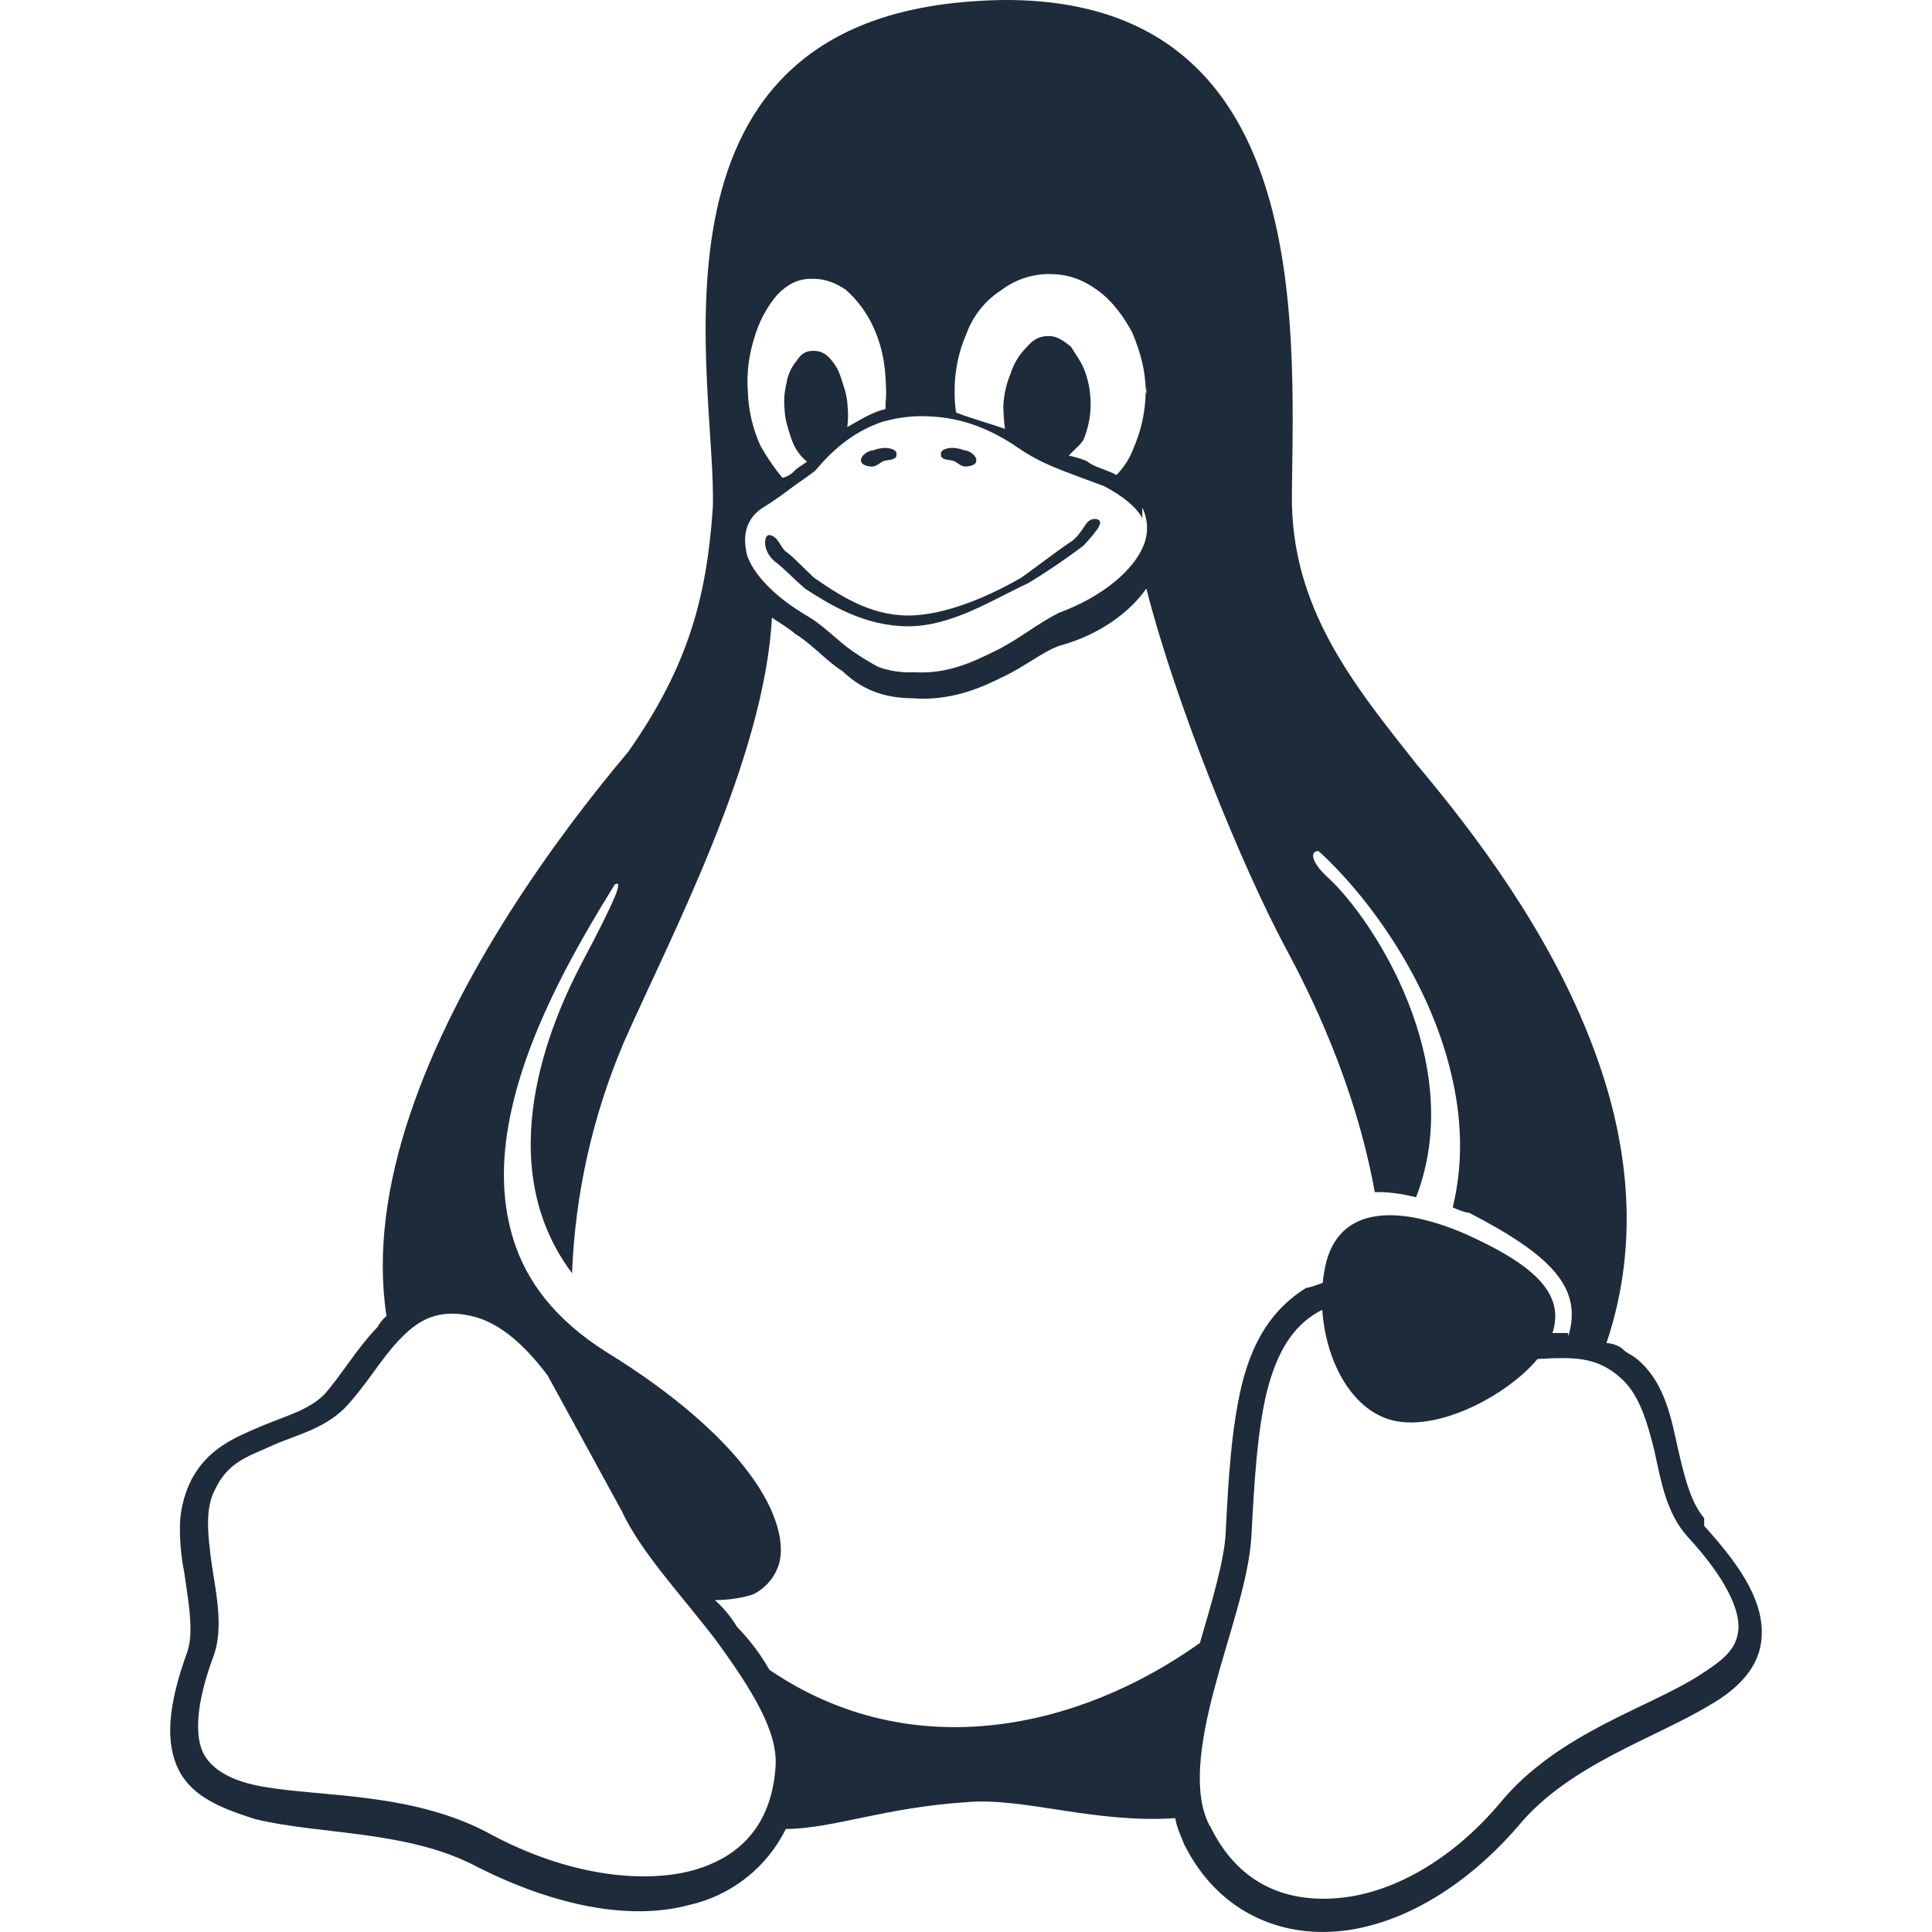
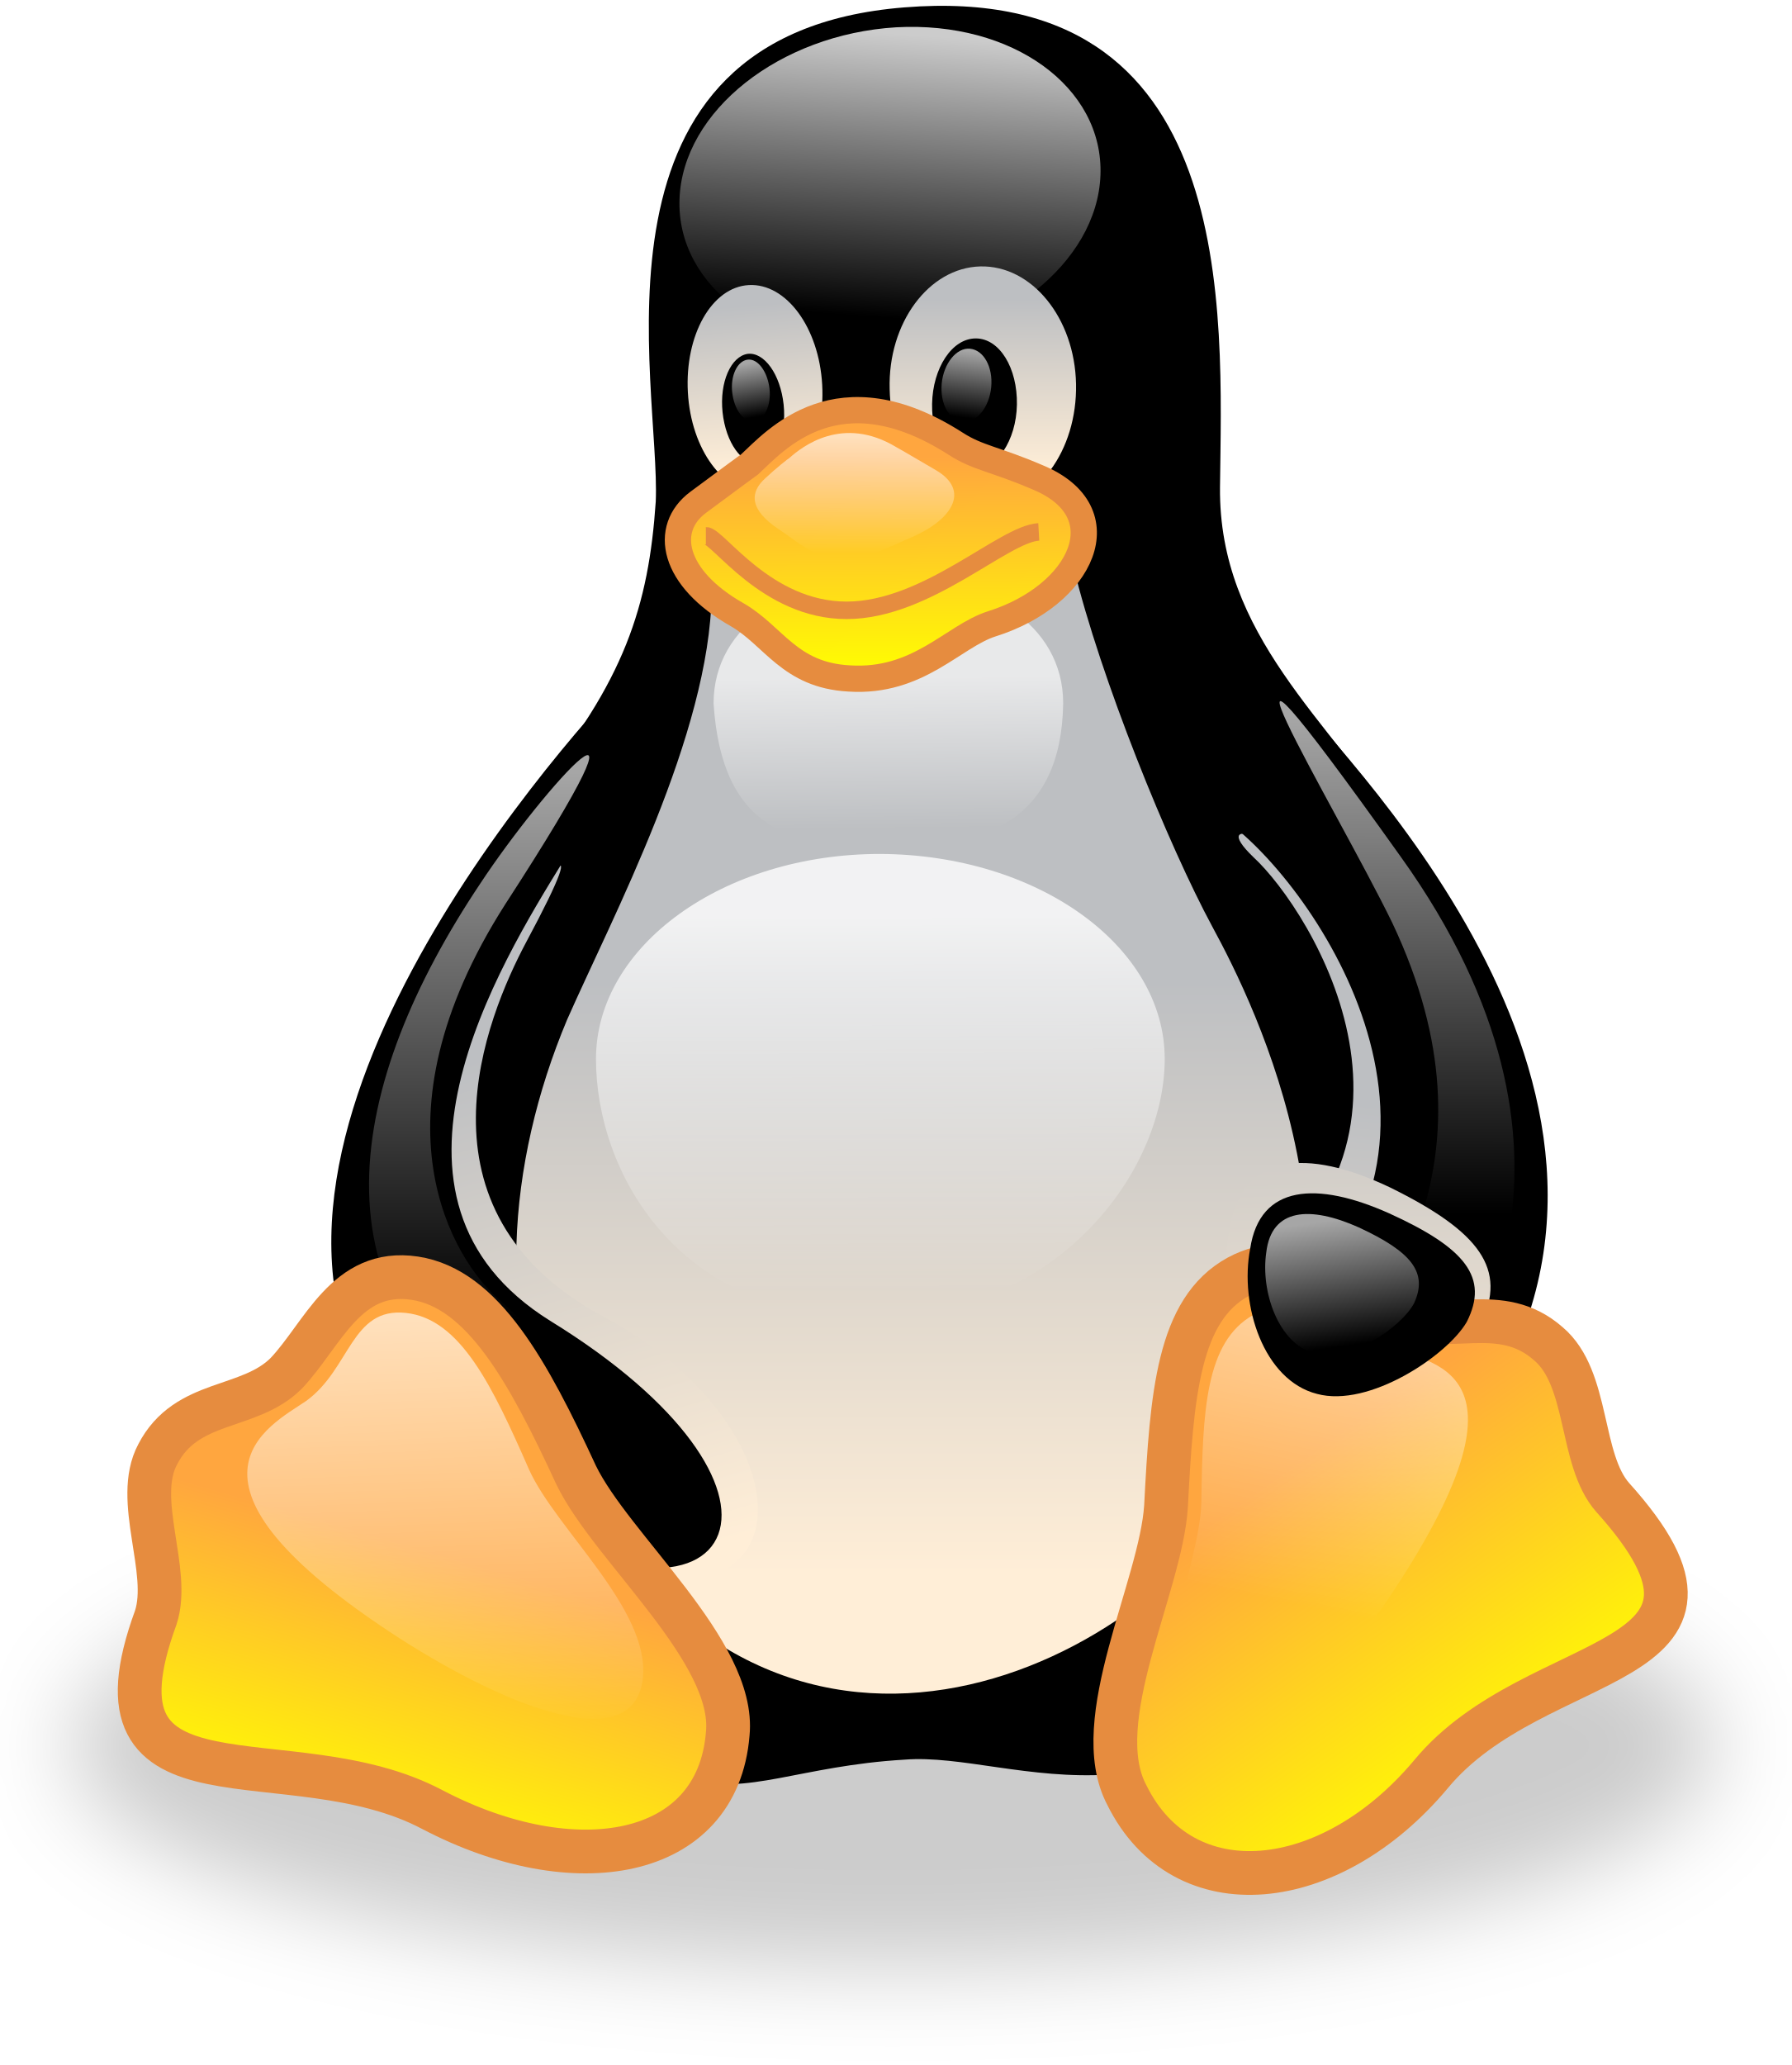
- <svg xmlns="http://www.w3.org/2000/svg" fill="#1D2B3A" role="img" viewBox="0 0 24 24">
-   <path d="M12.504 0c-.155 0-.315.008-.48.021-4.226.333-3.105 4.807-3.17 6.298-.076 1.092-.3 1.953-1.05 3.02-.885 1.051-2.127 2.75-2.716 4.521-.278.832-.41 1.684-.287 2.489a.424.424 0 00-.11.135c-.26.268-.45.6-.663.839-.199.199-.485.267-.797.4-.313.136-.658.269-.864.68-.09.189-.136.394-.132.602 0 .199.027.4.055.536.058.399.116.728.04.97-.249.68-.28 1.145-.106 1.484.174.334.535.47.94.601.81.2 1.91.135 2.774.6.926.466 1.866.67 2.616.47.526-.116.97-.464 1.208-.946.587-.003 1.23-.269 2.26-.334.699-.058 1.574.267 2.577.2.025.134.063.198.114.333l.003.003c.391.778 1.113 1.132 1.884 1.071.771-.06 1.592-.536 2.257-1.306.631-.765 1.683-1.084 2.378-1.503.348-.199.629-.469.649-.853.023-.4-.2-.811-.714-1.376v-.097l-.003-.003c-.17-.2-.25-.535-.338-.926-.085-.401-.182-.786-.492-1.046h-.003c-.059-.054-.123-.067-.188-.135a.357.357 0 00-.19-.064c.431-1.278.264-2.55-.173-3.694-.533-1.41-1.465-2.638-2.175-3.483-.796-1.005-1.576-1.957-1.56-3.368.026-2.152.236-6.133-3.544-6.139zm.529 3.405h.013c.213 0 .396.062.584.198.19.135.33.332.438.533.105.259.158.459.166.724 0-.02.006-.04.006-.06v.105a.086.086 0 01-.004-.021l-.004-.024a1.807 1.807 0 01-.15.706.953.953 0 01-.213.335.71.71 0 00-.088-.042c-.104-.045-.198-.064-.284-.133a1.312 1.312 0 00-.22-.066c.05-.06.146-.133.183-.198.053-.128.082-.264.088-.402v-.02a1.21 1.21 0 00-.061-.4c-.045-.134-.101-.2-.183-.333-.084-.066-.167-.132-.267-.132h-.016c-.093 0-.176.03-.262.132a.8.8 0 00-.205.334 1.18 1.18 0 00-.09.4v.019c.002.089.008.179.02.267-.193-.067-.438-.135-.607-.202a1.635 1.635 0 01-.018-.2v-.02a1.772 1.772 0 01.15-.768c.082-.22.232-.406.43-.533a.985.985 0 01.594-.2zm-2.962.059h.036c.142 0 .27.048.399.135.146.129.264.288.344.465.09.199.14.4.153.667v.004c.007.134.006.2-.002.266v.08c-.03.007-.056.018-.083.024-.152.055-.274.135-.393.2.012-.09.013-.18.003-.267v-.015c-.012-.133-.04-.2-.082-.333a.613.613 0 00-.166-.267.248.248 0 00-.183-.064h-.021c-.071.006-.13.04-.186.132a.552.552 0 00-.12.27.944.944 0 00-.023.33v.015c.012.135.037.2.08.334.046.134.098.2.166.268.01.009.02.018.034.024-.07.057-.117.07-.176.136a.304.304 0 01-.131.068 2.62 2.62 0 01-.275-.402 1.772 1.772 0 01-.155-.667 1.759 1.759 0 01.08-.668 1.43 1.43 0 01.283-.535c.128-.133.26-.2.418-.2zm1.37 1.706c.332 0 .733.065 1.216.399.293.2.523.269 1.052.468h.003c.255.136.405.266.478.399v-.131a.571.571 0 01.016.47c-.123.31-.516.643-1.063.842v.002c-.268.135-.501.333-.775.465-.276.135-.588.292-1.012.267a1.139 1.139 0 01-.448-.067 3.566 3.566 0 01-.322-.198c-.195-.135-.363-.332-.612-.465v-.005h-.005c-.4-.246-.616-.512-.686-.71-.07-.268-.005-.47.193-.6.224-.135.38-.271.483-.336.104-.074.143-.102.176-.131h.002v-.003c.169-.202.436-.47.839-.601.139-.036.294-.065.466-.065zm2.8 2.142c.358 1.417 1.196 3.475 1.735 4.473.286.534.855 1.659 1.102 3.024.156-.005.33.018.513.064.646-1.671-.546-3.467-1.089-3.966-.22-.2-.232-.335-.123-.335.59.534 1.365 1.572 1.646 2.757.13.535.16 1.104.021 1.67.067.028.135.06.205.067 1.032.534 1.413.938 1.23 1.537v-.043c-.06-.003-.12 0-.18 0h-.016c.151-.467-.182-.825-1.065-1.224-.915-.4-1.646-.336-1.77.465-.008.043-.013.066-.018.135-.068.023-.139.053-.209.064-.43.268-.662.669-.793 1.187-.13.533-.17 1.156-.205 1.869v.003c-.02.334-.17.838-.319 1.35-1.5 1.072-3.58 1.538-5.348.334a2.645 2.645 0 00-.402-.533 1.45 1.45 0 00-.275-.333c.182 0 .338-.03.465-.067a.615.615 0 00.314-.334c.108-.267 0-.697-.345-1.163-.345-.467-.931-.995-1.788-1.521-.63-.4-.986-.87-1.15-1.396-.165-.534-.143-1.085-.015-1.645.245-1.07.873-2.11 1.274-2.763.107-.065.037.135-.408.974-.396.751-1.14 2.497-.122 3.854a8.123 8.123 0 01.647-2.876c.564-1.278 1.743-3.504 1.836-5.268.048.036.217.135.289.202.218.133.38.333.59.465.21.201.477.335.876.335.039.003.075.006.11.006.412 0 .73-.134.997-.268.29-.134.52-.334.74-.4h.005c.467-.135.835-.402 1.044-.7zm2.185 8.958c.037.6.343 1.245.882 1.377.588.134 1.434-.333 1.791-.765l.211-.01c.315-.007.577.01.847.268l.003.003c.208.199.305.53.391.876.085.4.154.78.409 1.066.486.527.645.906.636 1.14l.003-.007v.018l-.003-.012c-.015.262-.185.396-.498.595-.63.401-1.746.712-2.457 1.57-.618.737-1.37 1.14-2.036 1.191-.664.053-1.237-.2-1.574-.898l-.005-.003c-.21-.4-.12-1.025.056-1.69.176-.668.428-1.344.463-1.897.037-.714.076-1.335.195-1.814.12-.465.308-.797.641-.984l.045-.022zm-10.814.049h.01c.053 0 .105.005.157.014.376.055.706.333 1.023.752l.91 1.664.003.003c.243.533.754 1.064 1.189 1.637.434.598.77 1.131.729 1.57v.006c-.057.744-.48 1.148-1.125 1.294-.645.135-1.52.002-2.395-.464-.968-.536-2.118-.469-2.857-.602-.369-.066-.61-.2-.723-.4-.11-.2-.113-.602.123-1.23v-.004l.002-.003c.117-.334.03-.752-.027-1.118-.055-.401-.083-.71.043-.94.16-.334.396-.4.69-.533.294-.135.64-.202.915-.47h.002v-.002c.256-.268.445-.601.668-.838.19-.201.38-.336.663-.336zm7.159-9.074c-.435.201-.945.535-1.488.535-.542 0-.97-.267-1.28-.466-.154-.134-.28-.268-.373-.335-.164-.134-.144-.333-.074-.333.109.016.129.134.199.2.096.066.215.2.36.333.292.2.68.467 1.167.467.485 0 1.053-.267 1.398-.466.195-.135.445-.334.648-.467.156-.136.149-.267.279-.267.128.016.034.134-.147.332a8.097 8.097 0 01-.69.468zm-1.082-1.583V5.64c-.006-.02.013-.042.029-.05.074-.043.18-.027.26.004.063 0 .16.067.15.135-.006.049-.085.066-.135.066-.055 0-.092-.043-.141-.068-.052-.018-.146-.008-.163-.065zm-.551 0c-.02.058-.113.049-.166.066-.047.025-.086.068-.14.068-.05 0-.13-.02-.136-.068-.01-.066.088-.133.15-.133.08-.031.184-.047.259-.005.019.009.036.03.03.05v.02h.003z" />
+ <svg xmlns="http://www.w3.org/2000/svg" width="256" height="295" viewBox="0 0 256 295" preserveAspectRatio="xMidYMid">
+   <defs>
+     <filter x="-50%" y="-50%" width="200%" height="200%" filterUnits="objectBoundingBox" id="filter-1">
+       <feOffset dx="0" dy="0" in="SourceAlpha" result="shadowOffsetOuter1" />
+       <feGaussianBlur stdDeviation="6.5" in="shadowOffsetOuter1" result="shadowBlurOuter1" />
+     </filter>
+     <linearGradient x1="48.548%" y1="115.276%" x2="51.047%" y2="41.364%" id="lg2">
+       <stop stop-color="#FFEED7" offset="0%" />
+       <stop stop-color="#BDBFC2" offset="100%" />
+     </linearGradient>
+     <linearGradient x1="54.407%" y1="2.404%" x2="46.175%" y2="90.542%" id="lg3">
+       <stop stop-color="#FFFFFF" stop-opacity="0.8" offset="0%" />
+       <stop stop-color="#FFFFFF" stop-opacity="0" offset="100%" />
+     </linearGradient>
+     <linearGradient x1="51.86%" y1="88.248%" x2="47.947%" y2="9.748%" id="lg4">
+       <stop stop-color="#FFEED7" offset="0%" />
+       <stop stop-color="#BDBFC2" offset="100%" />
+     </linearGradient>
+     <linearGradient x1="49.925%" y1="85.49%" x2="49.924%" y2="13.811%" id="lg5">
+       <stop stop-color="#FFEED7" offset="0%" />
+       <stop stop-color="#BDBFC2" offset="100%" />
+     </linearGradient>
+     <linearGradient x1="53.901%" y1="3.102%" x2="45.956%" y2="93.895%" id="lg6">
+       <stop stop-color="#FFFFFF" stop-opacity="0.65" offset="0%" />
+       <stop stop-color="#FFFFFF" stop-opacity="0" offset="100%" />
+     </linearGradient>
+     <linearGradient x1="45.593%" y1="5.475%" x2="54.811%" y2="93.524%" id="lg7">
+       <stop stop-color="#FFFFFF" stop-opacity="0.65" offset="0%" />
+       <stop stop-color="#FFFFFF" stop-opacity="0" offset="100%" />
+     </linearGradient>
+     <linearGradient x1="49.984%" y1="89.845%" x2="49.984%" y2="40.632%" id="lg8">
+       <stop stop-color="#FFEED7" offset="0%" />
+       <stop stop-color="#BDBFC2" offset="100%" />
+     </linearGradient>
+     <linearGradient x1="53.505%" y1="99.975%" x2="42.746%" y2="23.545%" id="lg9">
+       <stop stop-color="#FFEED7" offset="0%" />
+       <stop stop-color="#BDBFC2" offset="100%" />
+     </linearGradient>
+     <linearGradient x1="49.841%" y1="13.229%" x2="50.241%" y2="94.673%" id="lg10">
+       <stop stop-color="#FFFFFF" stop-opacity="0.8" offset="0%" />
+       <stop stop-color="#FFFFFF" stop-opacity="0" offset="100%" />
+     </linearGradient>
+     <linearGradient x1="49.927%" y1="37.327%" x2="50.727%" y2="92.782%" id="lg11">
+       <stop stop-color="#FFFFFF" stop-opacity="0.65" offset="0%" />
+       <stop stop-color="#FFFFFF" stop-opacity="0" offset="100%" />
+     </linearGradient>
+     <linearGradient x1="49.876%" y1="2.299%" x2="49.876%" y2="81.204%" id="lg12">
+       <stop stop-color="#FFFFFF" stop-opacity="0.65" offset="0%" />
+       <stop stop-color="#FFFFFF" stop-opacity="0" offset="100%" />
+     </linearGradient>
+     <linearGradient x1="49.833%" y1="2.272%" x2="49.824%" y2="71.799%" id="lg13">
+       <stop stop-color="#FFFFFF" stop-opacity="0.65" offset="0%" />
+       <stop stop-color="#FFFFFF" stop-opacity="0" offset="100%" />
+     </linearGradient>
+     <linearGradient x1="53.467%" y1="48.921%" x2="38.949%" y2="98.1%" id="lg14">
+       <stop stop-color="#FFA63F" offset="0%" />
+       <stop stop-color="#FFFF00" offset="100%" />
+     </linearGradient>
+     <linearGradient x1="52.373%" y1="143.009%" x2="47.579%" y2="-64.622%" id="lg15">
+       <stop stop-color="#FFEED7" offset="0%" />
+       <stop stop-color="#BDBFC2" offset="100%" />
+     </linearGradient>
+     <linearGradient x1="30.581%" y1="34.024%" x2="65.887%" y2="89.175%" id="lg16">
+       <stop stop-color="#FFA63F" offset="0%" />
+       <stop stop-color="#FFFF00" offset="100%" />
+     </linearGradient>
+     <linearGradient x1="59.572%" y1="-17.216%" x2="48.361%" y2="66.118%" id="lg17">
+       <stop stop-color="#FFFFFF" stop-opacity="0.65" offset="0%" />
+       <stop stop-color="#FFFFFF" stop-opacity="0" offset="100%" />
+     </linearGradient>
+     <linearGradient x1="47.769%" y1="1.565%" x2="51.373%" y2="104.313%" id="lg18">
+       <stop stop-color="#FFFFFF" stop-opacity="0.65" offset="0%" />
+       <stop stop-color="#FFFFFF" stop-opacity="0" offset="100%" />
+     </linearGradient>
+     <linearGradient x1="43.55%" y1="4.533%" x2="57.114%" y2="92.827%" id="lg19">
+       <stop stop-color="#FFFFFF" stop-opacity="0.65" offset="0%" />
+       <stop stop-color="#FFFFFF" stop-opacity="0" offset="100%" />
+     </linearGradient>
+     <linearGradient x1="49.733%" y1="17.609%" x2="50.558%" y2="99.385%" id="lg20">
+       <stop stop-color="#FFA63F" offset="0%" />
+       <stop stop-color="#FFFF00" offset="100%" />
+     </linearGradient>
+     <linearGradient x1="50.17%" y1="2.89%" x2="49.68%" y2="94.17%" id="lg21">
+       <stop stop-color="#FFFFFF" stop-opacity="0.65" offset="0%" />
+       <stop stop-color="#FFFFFF" stop-opacity="0" offset="100%" />
+     </linearGradient>
+   </defs>
+   <g fill="none" transform="translate(10,0)">
+     <path d="M235.125,249.359C235.125,266.714 182.508,280.856 117.585,280.856C52.662,280.856 0.044,266.806 0.044,249.359C0.044,232.003 52.662,217.861 117.585,217.861C182.508,217.861 235.034,232.003 235.125,249.359Z" fill="#000" fill-opacity="0.2" filter="url(#filter-1)" />
+     <path d="M53.213,215.474C41.826,199.128 39.622,145.868 66.160,113.085C79.292,97.382 82.690,86.454 83.700,71.670C84.434,54.865 71.854,4.819 119.237,1.054C167.264,-2.803 164.601,44.580 164.325,69.650C164.142,90.770 179.844,102.800 190.680,119.329C210.607,149.633 208.954,201.791 186.915,230.075C158.999,265.429 135.124,250.093 119.237,251.379C89.485,253.124 88.475,268.918 53.213,215.474Z" fill="#000000" />
+     <path d="M169.101,122.451C177.365,130.073 198.761,164.142 164.876,185.446C152.939,192.884 175.529,221.167 186.364,207.485C205.557,182.875 193.343,143.572 181.773,129.522C174.059,119.605 162.122,115.748 169.101,122.451Z" fill="url(#lg2)" />
+     <path d="M166.805,117.860C180.395,128.879 205.097,167.447 169.009,192.608C157.163,200.414 179.477,225.116 192.058,212.535C235.676,168.641 190.956,118.227 175.529,100.871C161.754,85.720 149.541,104.361 166.805,117.860Z" stroke="#000000" stroke-width="0.977" fill="#000000" />
+     <path d="M147.245,25.021C146.786,37.601 132.920,48.529 116.299,49.539C99.678,50.549 86.638,40.999 87.097,28.419C87.557,15.838 101.423,4.910 118.044,3.900C134.665,2.982 147.704,12.440 147.245,25.021Z" fill="url(#lg3)" />
+     <path d="M107.483,54.957C107.943,63.130 104.086,70.017 98.760,70.292C93.434,70.568 88.750,64.232 88.291,56.059C87.832,47.886 91.689,40.999 97.015,40.724C102.341,40.448 107.024,46.784 107.483,54.957Z" fill="url(#lg4)" />
+     <path d="M117.125,55.600C117.309,65.058 123.462,72.588 130.808,72.405C138.154,72.221 143.939,64.415 143.756,54.865C143.572,45.407 137.420,37.877 130.073,38.061C122.727,38.244 116.850,46.142 117.125,55.600Z" fill="url(#lg5)" />
+     <path d="M123.186,57.712C123.094,62.946 125.666,67.170 129.063,67.170C132.369,67.170 135.216,62.946 135.308,57.804C135.399,52.570 132.828,48.345 129.430,48.345C126.033,48.345 123.278,52.570 123.186,57.712Z" fill="#000000" />
+     <path d="M101.974,57.804C102.433,62.120 100.780,65.793 98.392,66.160C96.005,66.436 93.709,63.222 93.250,58.906C92.791,54.590 94.444,50.917 96.831,50.549C99.219,50.274 101.515,53.488 101.974,57.804Z" fill="#000000" />
+     <path d="M124.564,54.773C124.288,57.712 125.666,60.099 127.594,60.283C129.522,60.467 131.359,58.171 131.634,55.324C131.910,52.386 130.532,49.998 128.604,49.815C126.676,49.631 124.839,51.927 124.564,54.773Z" fill="url(#lg6)" />
+     <path d="M99.953,55.508C100.229,57.896 99.219,60.008 97.750,60.191C96.280,60.375 94.903,58.538 94.627,56.059C94.352,53.671 95.362,51.559 96.831,51.376C98.301,51.192 99.678,53.120 99.953,55.508Z" fill="url(#lg7)" />
+     <path d="M71.027,145.684C77.547,130.900 91.413,104.912 91.689,84.801C91.689,68.823 139.532,64.966 143.388,80.945C147.245,96.923 156.979,120.798 163.223,132.369C169.468,143.847 187.558,180.487 168.274,212.443C150.918,240.727 98.301,263.133 70.201,208.587C60.651,189.670 62.395,166.254 71.027,145.684Z" fill="url(#lg8)" />
+     <path d="M65.150,134.664C59.549,145.225 47.978,172.957 76.262,188.109C106.657,204.271 106.565,237.421 70.017,221.626C36.592,207.393 51.376,149.724 60.743,135.950C66.803,126.308 75.986,114.462 65.150,134.664Z" fill="url(#lg9)" />
+     <path d="M69.925,122.727C61.018,137.236 39.714,171.396 68.273,189.211C106.657,212.811 95.821,236.319 60.743,215.106C11.339,185.538 54.774,125.849 74.517,103.075C97.107,77.547 78.833,107.759 69.925,122.727Z" stroke="#000000" stroke-width="1.25" fill="#000000" />
+     <path d="M156.428,151.285C156.428,167.447 140.909,188.384 114.279,188.201C86.822,188.384 75.160,167.447 75.160,151.285C75.160,135.124 93.342,121.992 115.748,121.992C138.246,122.084 156.428,135.124 156.428,151.285Z" fill="url(#lg10)" />
+     <path d="M141.919,100.504C141.644,117.217 130.716,121.166 116.942,121.166C103.167,121.166 93.158,118.686 91.964,100.504C91.964,89.117 103.167,82.506 116.942,82.506C130.716,82.414 141.919,89.026 141.919,100.504Z" fill="url(#lg11)" />
+     <path d="M58.630,126.216C67.630,112.534 86.638,91.505 62.212,129.155C42.377,160.193 54.866,180.120 61.294,185.629C79.843,202.159 79.108,213.270 64.508,204.546C33.194,185.905 39.714,154.499 58.630,126.216Z" fill="url(#lg12)" />
+     <path d="M188.936,131.818C181.130,115.748 156.336,74.976 190.129,122.359C220.892,165.243 199.312,195.088 195.455,198.026C191.599,200.965 178.651,206.934 182.416,196.557C186.273,186.180 205.373,166.529 188.936,131.818Z" fill="url(#lg13)" />
+     <path d="M51.835,258.542C31.266,247.614 1.421,260.654 12.257,231.085C14.461,224.381 9.043,214.280 12.532,207.760C16.665,199.771 25.572,201.516 30.898,196.190C36.132,190.680 39.438,181.130 49.264,182.599C58.998,184.068 65.518,196.006 72.313,210.699C77.364,221.167 95.178,235.952 93.985,247.706C92.515,265.704 72.037,269.102 51.835,258.542Z" stroke="#E68C3F" stroke-width="6.25" fill="url(#lg14)" />
+     <path d="M201.608,189.119C198.486,194.996 185.446,204.454 176.722,201.975C167.907,199.587 163.866,186.180 165.611,175.987C167.264,164.601 176.722,163.958 188.660,169.651C201.516,175.987 205.373,181.313 201.608,189.119Z" fill="url(#lg15)" />
+     <path d="M194.445,253.491C209.505,235.217 243.023,238.982 220.433,213.913C215.658,208.495 217.127,196.924 211.250,191.966C204.363,185.905 196.741,190.864 189.762,187.742C182.783,184.344 175.437,177.824 166.897,182.415C158.357,187.099 157.438,199.220 156.612,215.198C155.877,226.677 145.409,245.869 151.010,256.429C159.091,272.775 180.120,270.571 194.445,253.491Z" stroke="#E68C3F" stroke-width="6.25" fill="url(#lg16)" />
+     <path d="M187.925,229.064C211.250,194.629 193.894,194.904 188.017,192.241C182.140,189.486 175.988,184.068 169.101,187.833C162.213,191.690 161.846,201.608 161.662,214.647C161.387,224.014 153.581,239.717 158.265,248.440C163.958,258.633 177.732,243.849 187.925,229.064Z" fill="url(#lg17)" />
+     <path d="M47.060,234.023C12.165,211.433 28.511,203.720 33.745,200.138C40.081,195.547 40.173,186.731 47.978,187.558C55.784,188.384 60.375,198.026 65.609,209.964C69.466,218.504 82.873,229.891 81.863,239.717C80.578,251.287 62.120,243.665 47.060,234.023Z" fill="url(#lg18)" />
+     <path d="M199.588,188.843C196.833,193.619 185.630,201.149 178.192,199.128C170.570,197.200 167.080,186.456 168.641,178.375C170.019,169.192 178.192,168.733 188.476,173.324C199.404,178.283 202.802,182.507 199.588,188.843Z" fill="#000000" />
+     <path d="M192.058,186.180C190.313,189.486 182.967,194.720 177.824,193.343C172.682,191.966 170.111,184.528 170.937,178.926C171.672,172.590 177.181,172.222 184.160,175.345C191.690,178.834 194.078,181.773 192.058,186.180Z" fill="url(#lg19)" />
+     <path d="M97.107,66.344C100.780,62.946 109.687,52.570 126.584,63.405C129.706,65.426 132.277,65.609 138.246,68.180C150.276,73.139 144.582,85.077 131.726,89.117C126.216,90.862 121.258,97.566 111.340,96.923C102.800,96.464 100.596,90.862 95.362,87.832C86.087,82.598 84.710,75.527 89.760,71.762C94.811,67.997 96.739,66.619 97.107,66.344Z" stroke="#E68C3F" stroke-width="3.75" fill="url(#lg20)" />
+     <path d="M138.430,75.986C133.379,76.261 122.451,87.189 110.973,87.189C99.494,87.189 92.607,76.537 90.862,76.537" stroke="#E68C3F" stroke-width="2.5" />
+     <path d="M102.800,65.426C104.637,63.773 110.422,59.273 118.044,63.864C119.697,64.783 121.350,65.793 123.737,67.170C128.604,70.017 126.216,74.149 120.339,76.720C117.676,77.822 113.269,80.210 109.963,80.026C106.290,79.659 103.810,77.271 101.423,75.710C96.923,72.772 97.199,70.292 99.311,68.364C100.872,66.895 102.617,65.518 102.800,65.426Z" fill="url(#lg21)" />
+   </g>
</svg>
